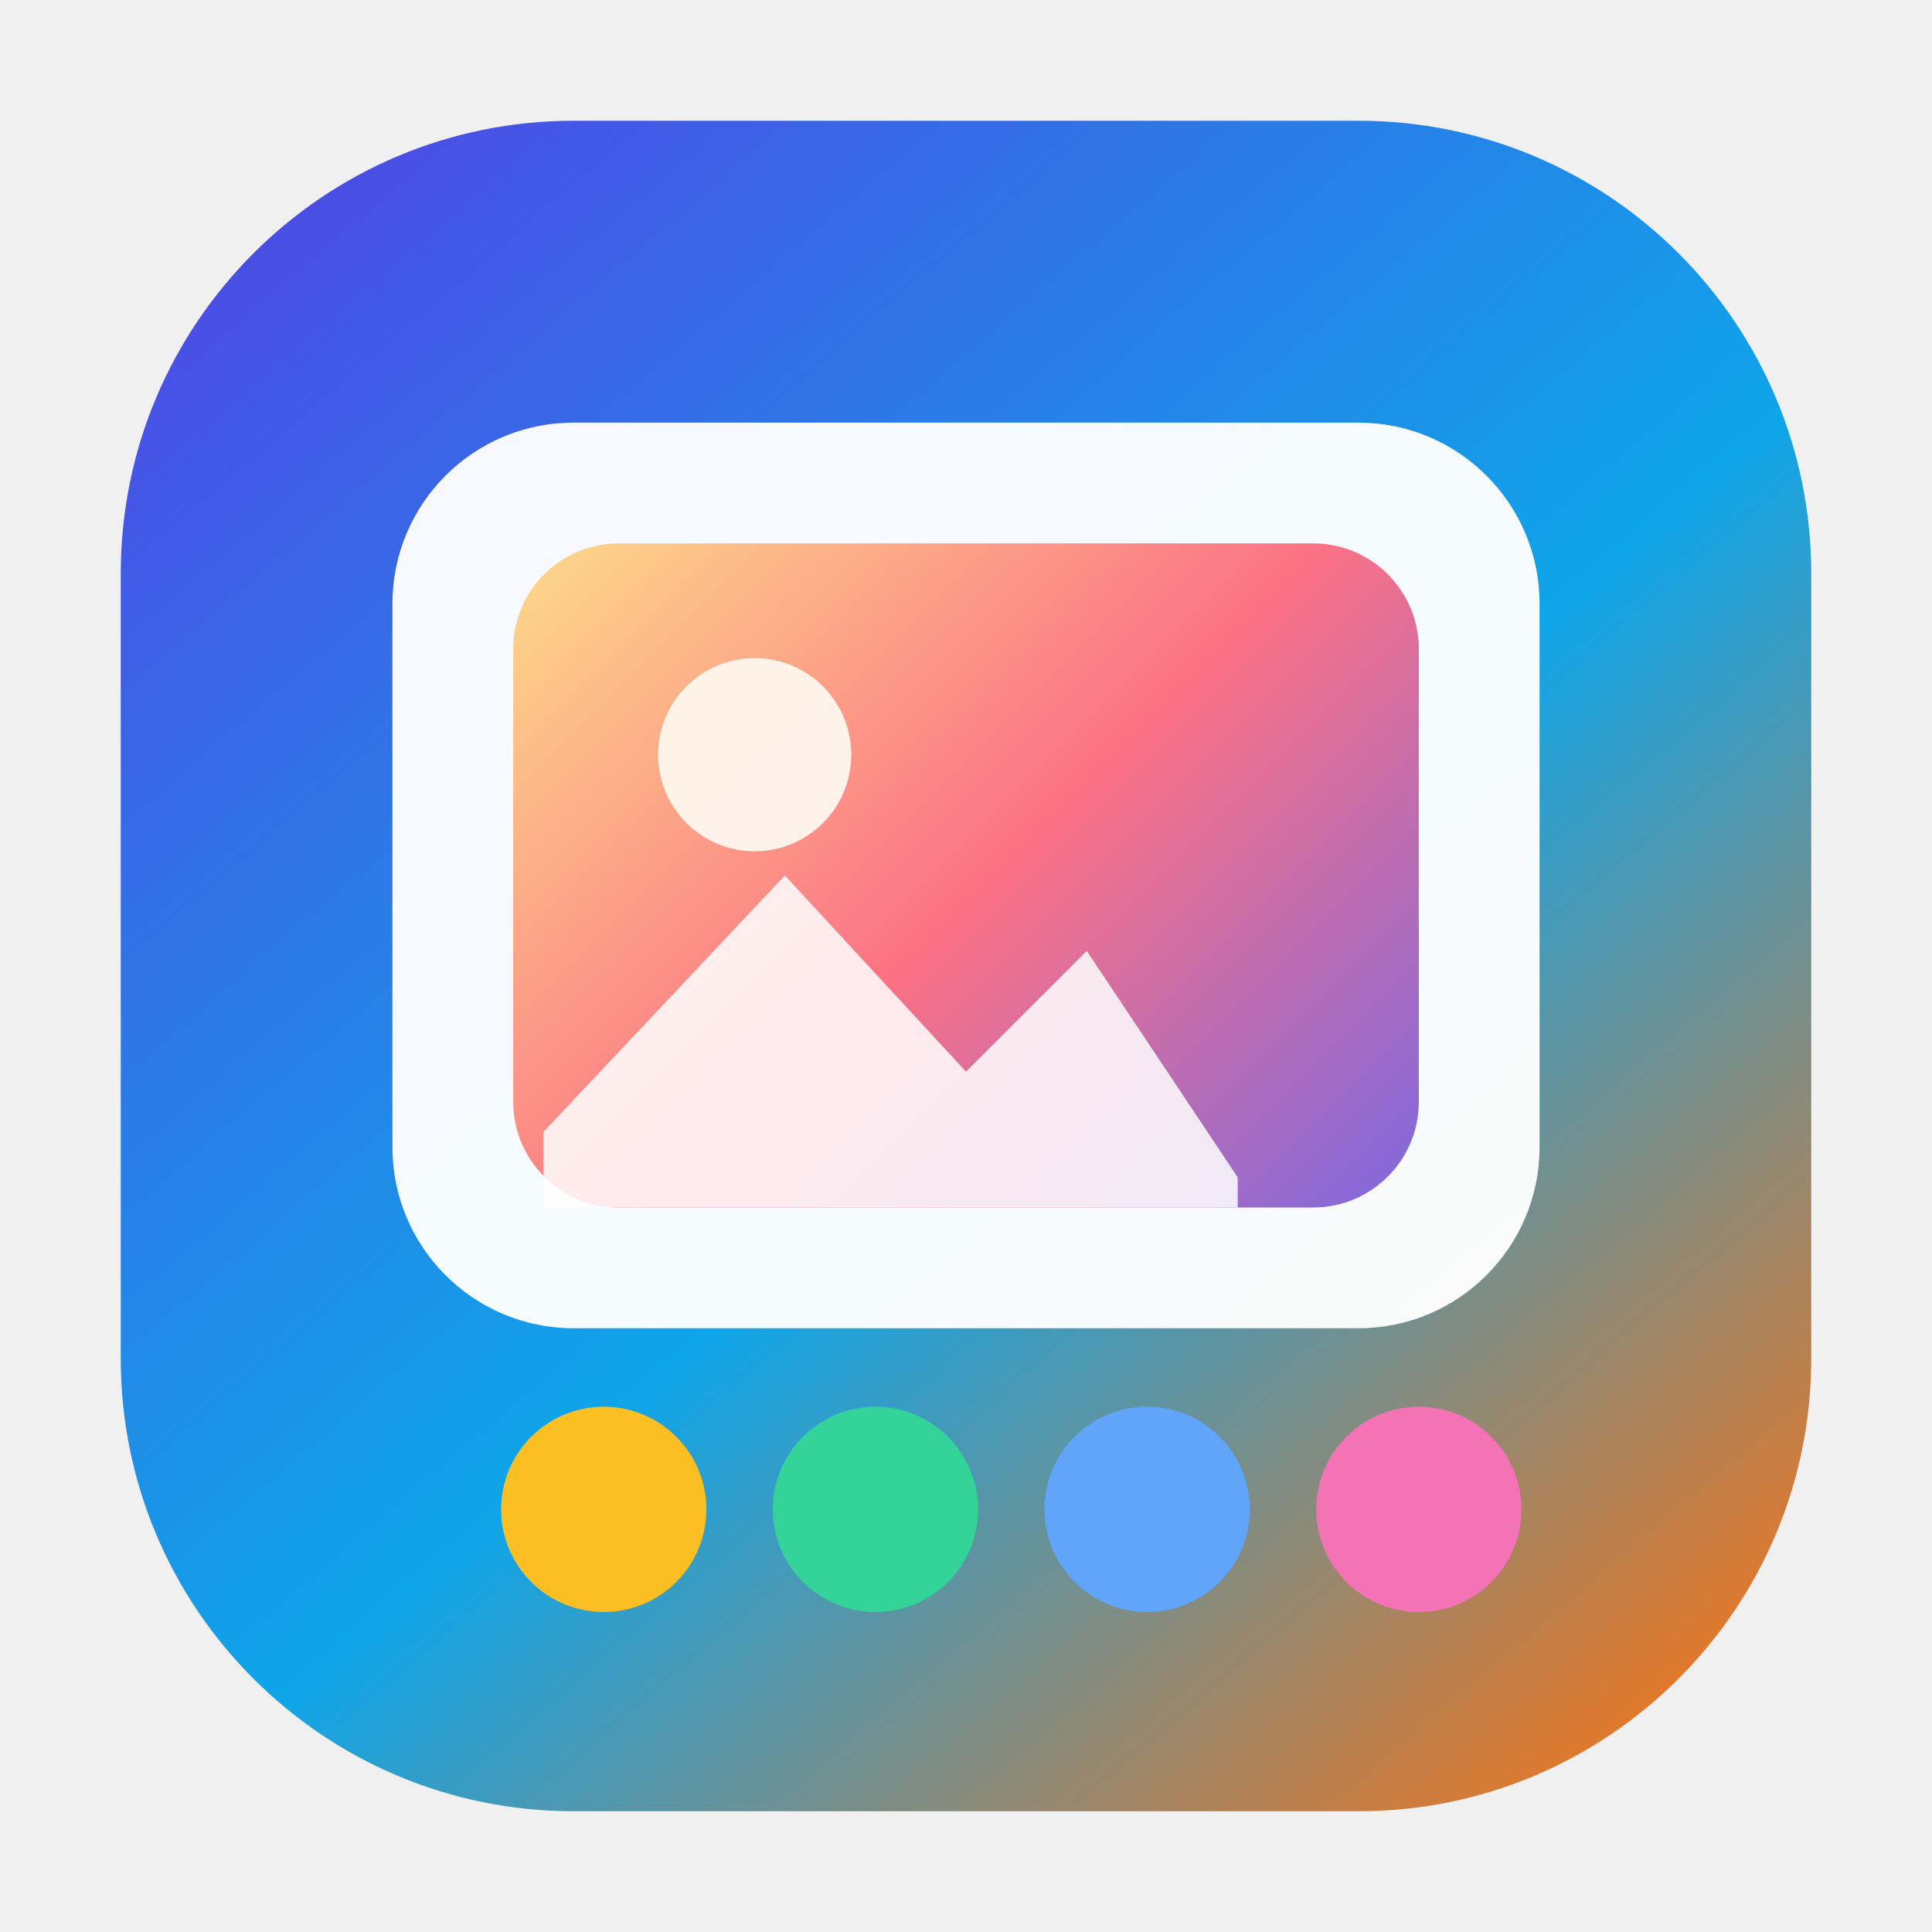
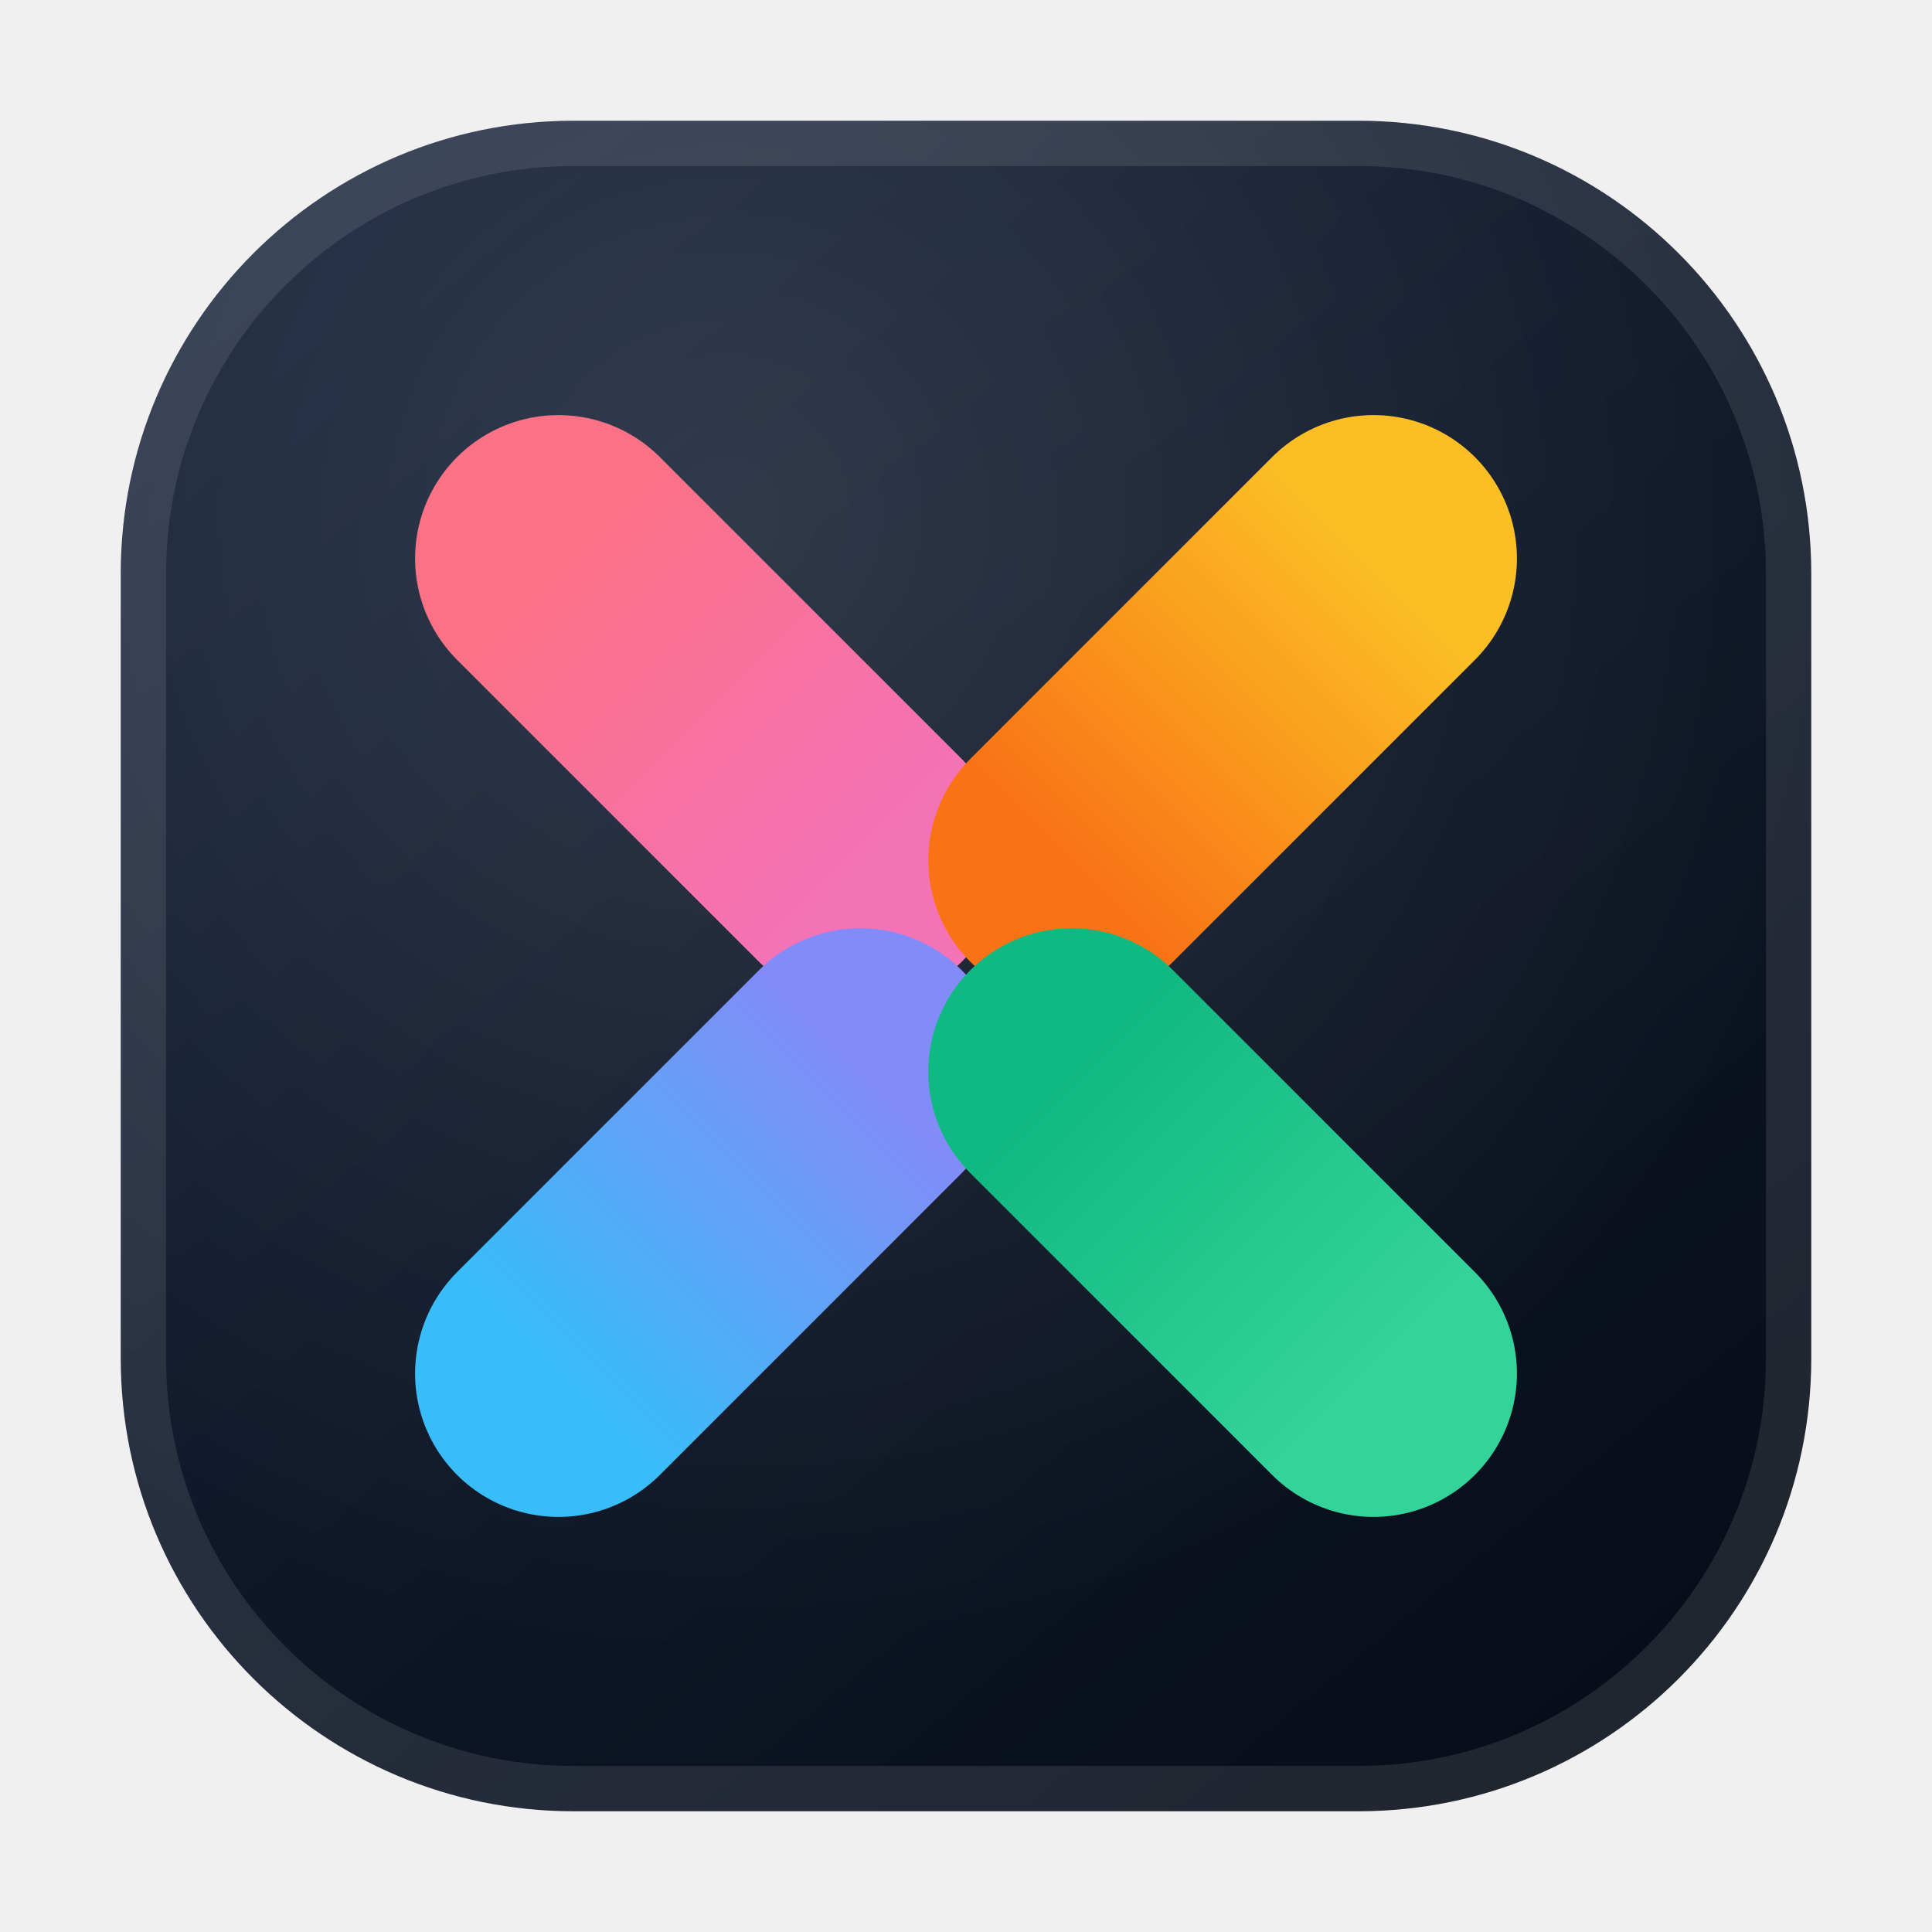
<svg xmlns="http://www.w3.org/2000/svg" viewBox="0 0 64 64" width="64" height="64" role="img" aria-label="SkinX">
  <defs>
-     <linearGradient id="sx-bg" x1="8" y1="4" x2="56" y2="60" gradientUnits="userSpaceOnUse">
-       <stop offset="0" stop-color="#4f46e5" />
-       <stop offset="0.55" stop-color="#0ea5e9" />
+     <linearGradient id="sx-tile" x1="8" y1="4" x2="56" y2="62" gradientUnits="userSpaceOnUse">
+       <stop offset="0" stop-color="#16223a" />
+       <stop offset="1" stop-color="#070c16" />
+     </linearGradient>
+     <radialGradient id="sx-glow" cx="24" cy="17" r="38" gradientUnits="userSpaceOnUse">
+       <stop offset="0" stop-color="#ffffff" stop-opacity=".13" />
+       <stop offset="1" stop-color="#ffffff" stop-opacity="0" />
+     </radialGradient>
+     <linearGradient id="sx-a" x1="18.5" y1="18.5" x2="28.5" y2="28.5" gradientUnits="userSpaceOnUse">
+       <stop offset="0" stop-color="#fb7185" />
+       <stop offset="1" stop-color="#f472b6" />
+     </linearGradient>
+     <linearGradient id="sx-b" x1="45.5" y1="18.5" x2="35.5" y2="28.5" gradientUnits="userSpaceOnUse">
+       <stop offset="0" stop-color="#fbbf24" />
      <stop offset="1" stop-color="#f97316" />
    </linearGradient>
-     <linearGradient id="sx-photo" x1="16" y1="16" x2="46" y2="46" gradientUnits="userSpaceOnUse">
-       <stop offset="0" stop-color="#fde68a" />
-       <stop offset="0.5" stop-color="#fb7185" />
-       <stop offset="1" stop-color="#6366f1" />
+     <linearGradient id="sx-c" x1="18.5" y1="45.5" x2="28.5" y2="35.5" gradientUnits="userSpaceOnUse">
+       <stop offset="0" stop-color="#38bdf8" />
+       <stop offset="1" stop-color="#818cf8" />
+     </linearGradient>
+     <linearGradient id="sx-d" x1="45.5" y1="45.5" x2="35.5" y2="35.5" gradientUnits="userSpaceOnUse">
+       <stop offset="0" stop-color="#34d399" />
+       <stop offset="1" stop-color="#10b981" />
    </linearGradient>
  </defs>
-   <rect x="4" y="4" width="56" height="56" rx="15" fill="url(#sx-bg)" />
-   <rect x="13" y="14" width="38" height="30" rx="6" fill="#ffffff" opacity="0.96" />
-   <rect x="17" y="18" width="30" height="22" rx="3.5" fill="url(#sx-photo)" />
-   <circle cx="25" cy="25" r="3.2" fill="#fff7ed" opacity="0.95" />
-   <path d="M18 37.5 26 29l6 6.5 4-4L41 39v1H18z" fill="#ffffff" opacity="0.85" />
-   <g>
-     <circle cx="20" cy="50" r="3.4" fill="#fbbf24" />
-     <circle cx="29" cy="50" r="3.4" fill="#34d399" />
-     <circle cx="38" cy="50" r="3.4" fill="#60a5fa" />
-     <circle cx="47" cy="50" r="3.4" fill="#f472b6" />
+   <rect x="4" y="4" width="56" height="56" rx="15" fill="url(#sx-tile)" />
+   <rect x="4" y="4" width="56" height="56" rx="15" fill="url(#sx-glow)" />
+   <g fill="none" stroke-width="9.5" stroke-linecap="round">
+     <path d="M18.5 18.5 28.5 28.5" stroke="url(#sx-a)" />
+     <path d="M45.5 18.5 35.5 28.5" stroke="url(#sx-b)" />
+     <path d="M18.5 45.5 28.5 35.5" stroke="url(#sx-c)" />
+     <path d="M45.5 45.5 35.5 35.5" stroke="url(#sx-d)" />
  </g>
+   <rect x="4.75" y="4.75" width="54.5" height="54.5" rx="14.25" fill="none" stroke="#ffffff" stroke-opacity=".1" stroke-width="1.5" />
</svg>
